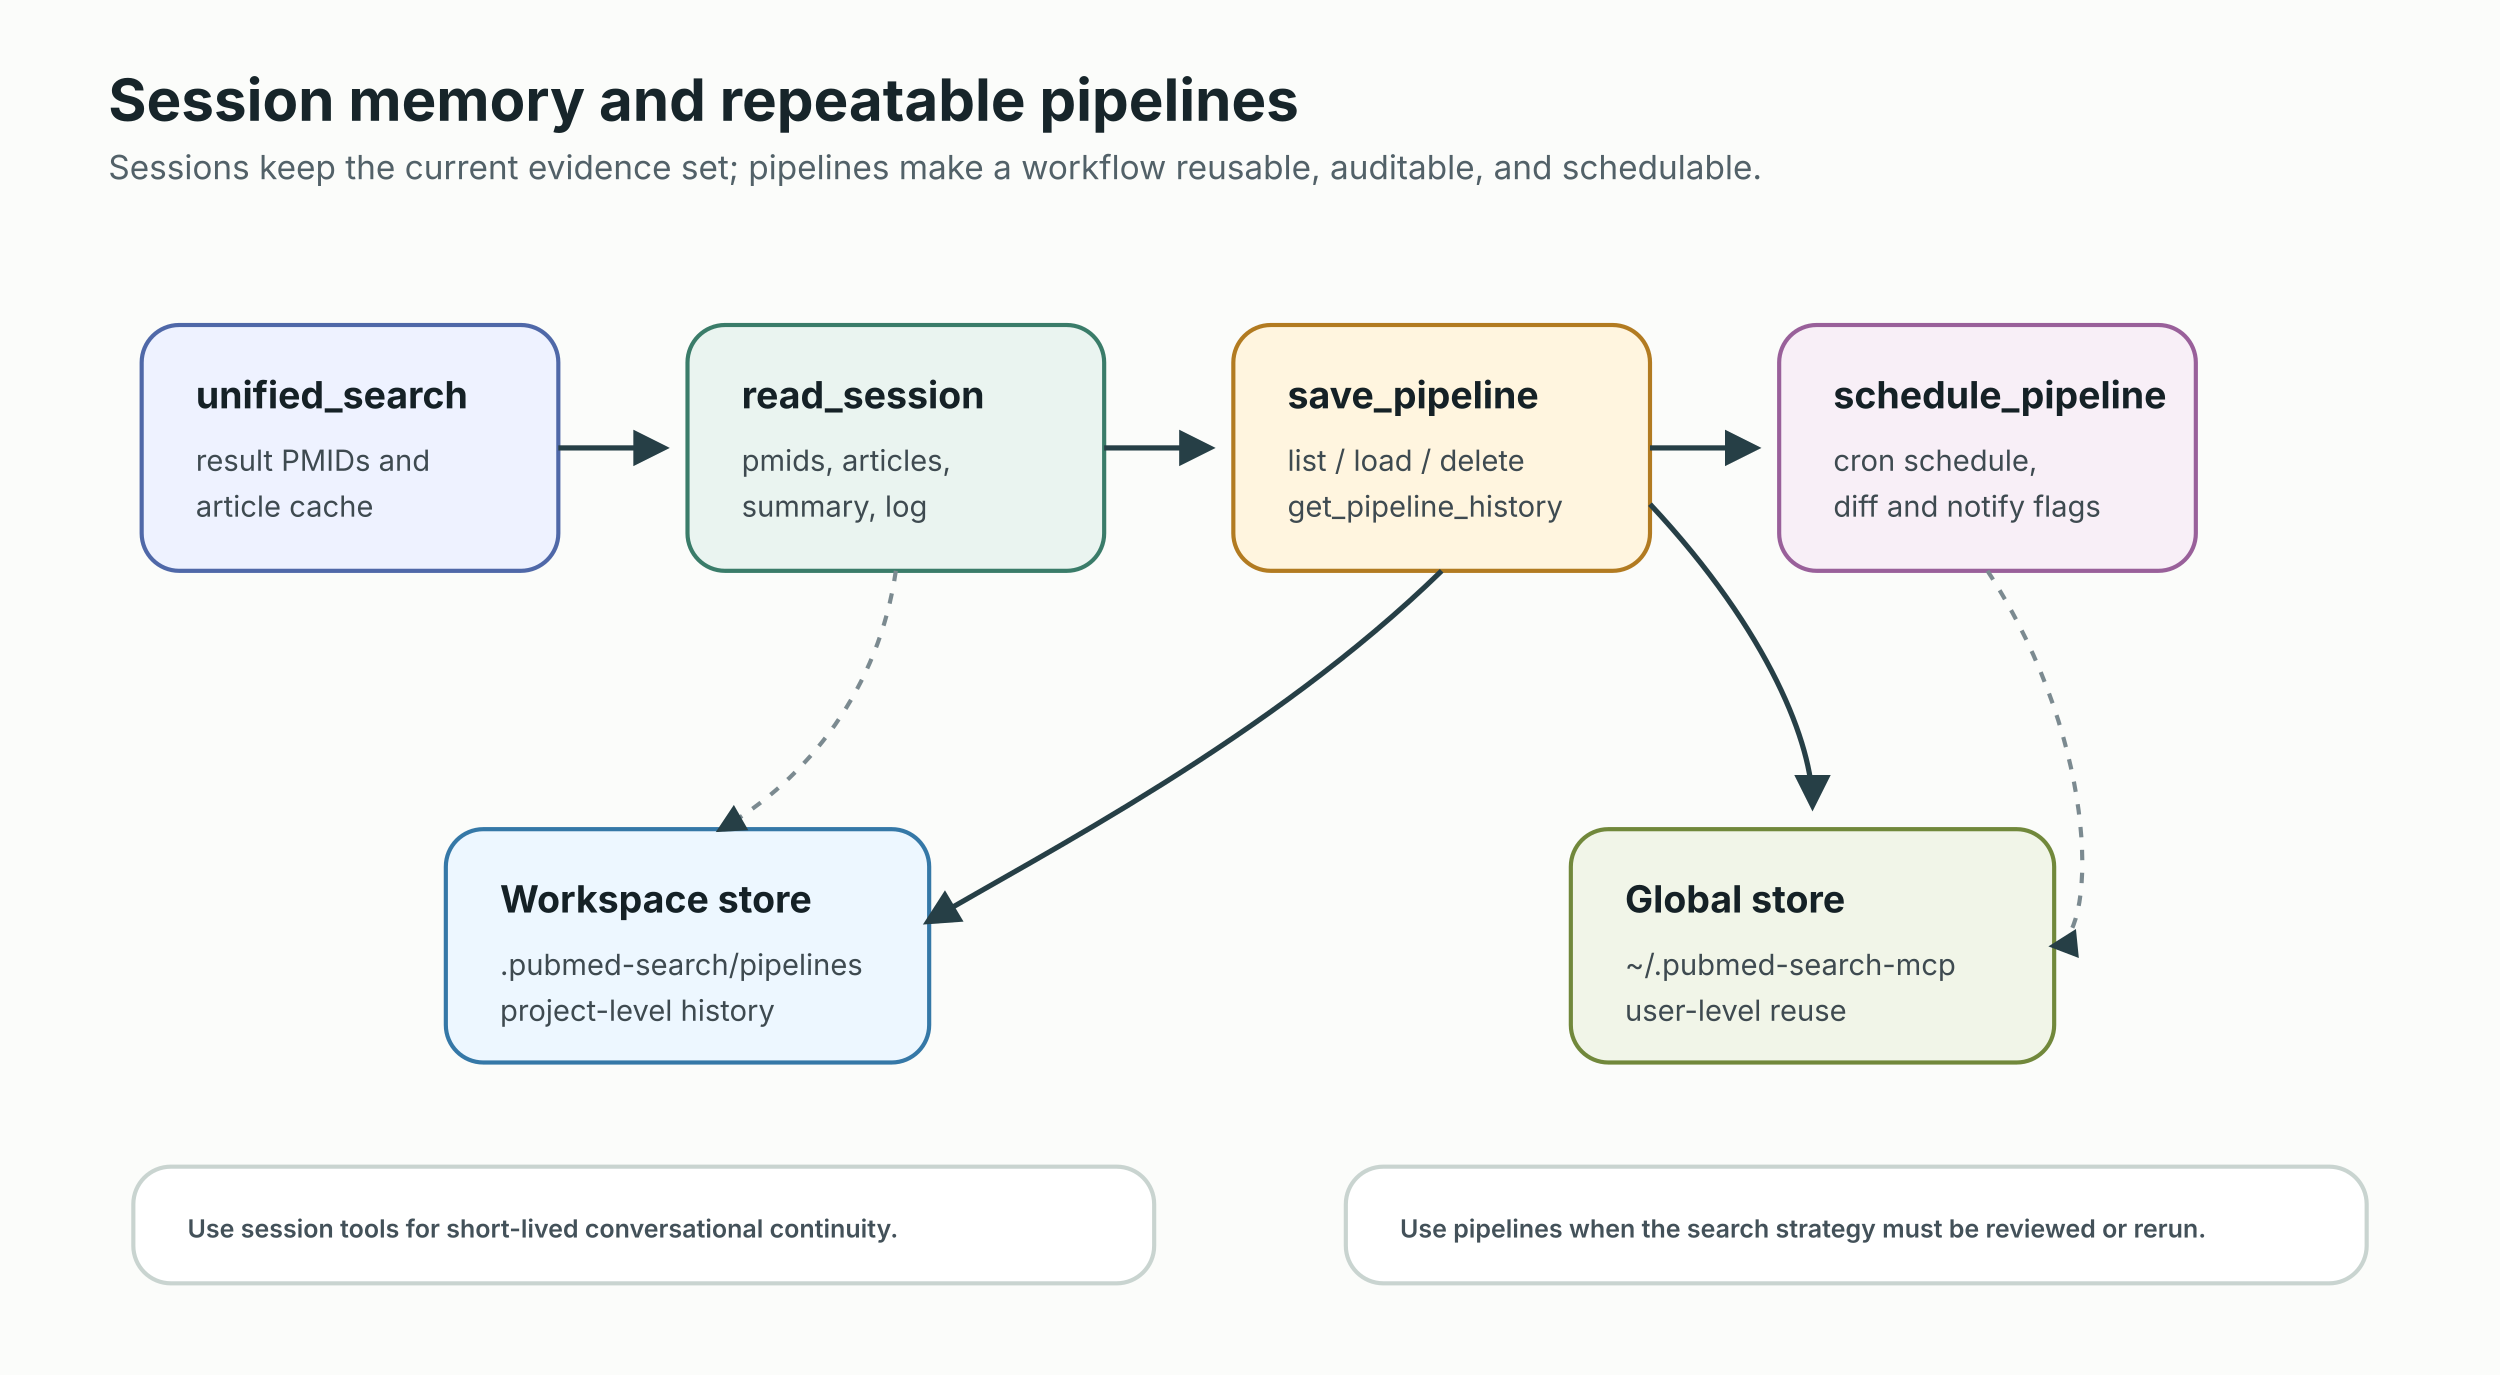
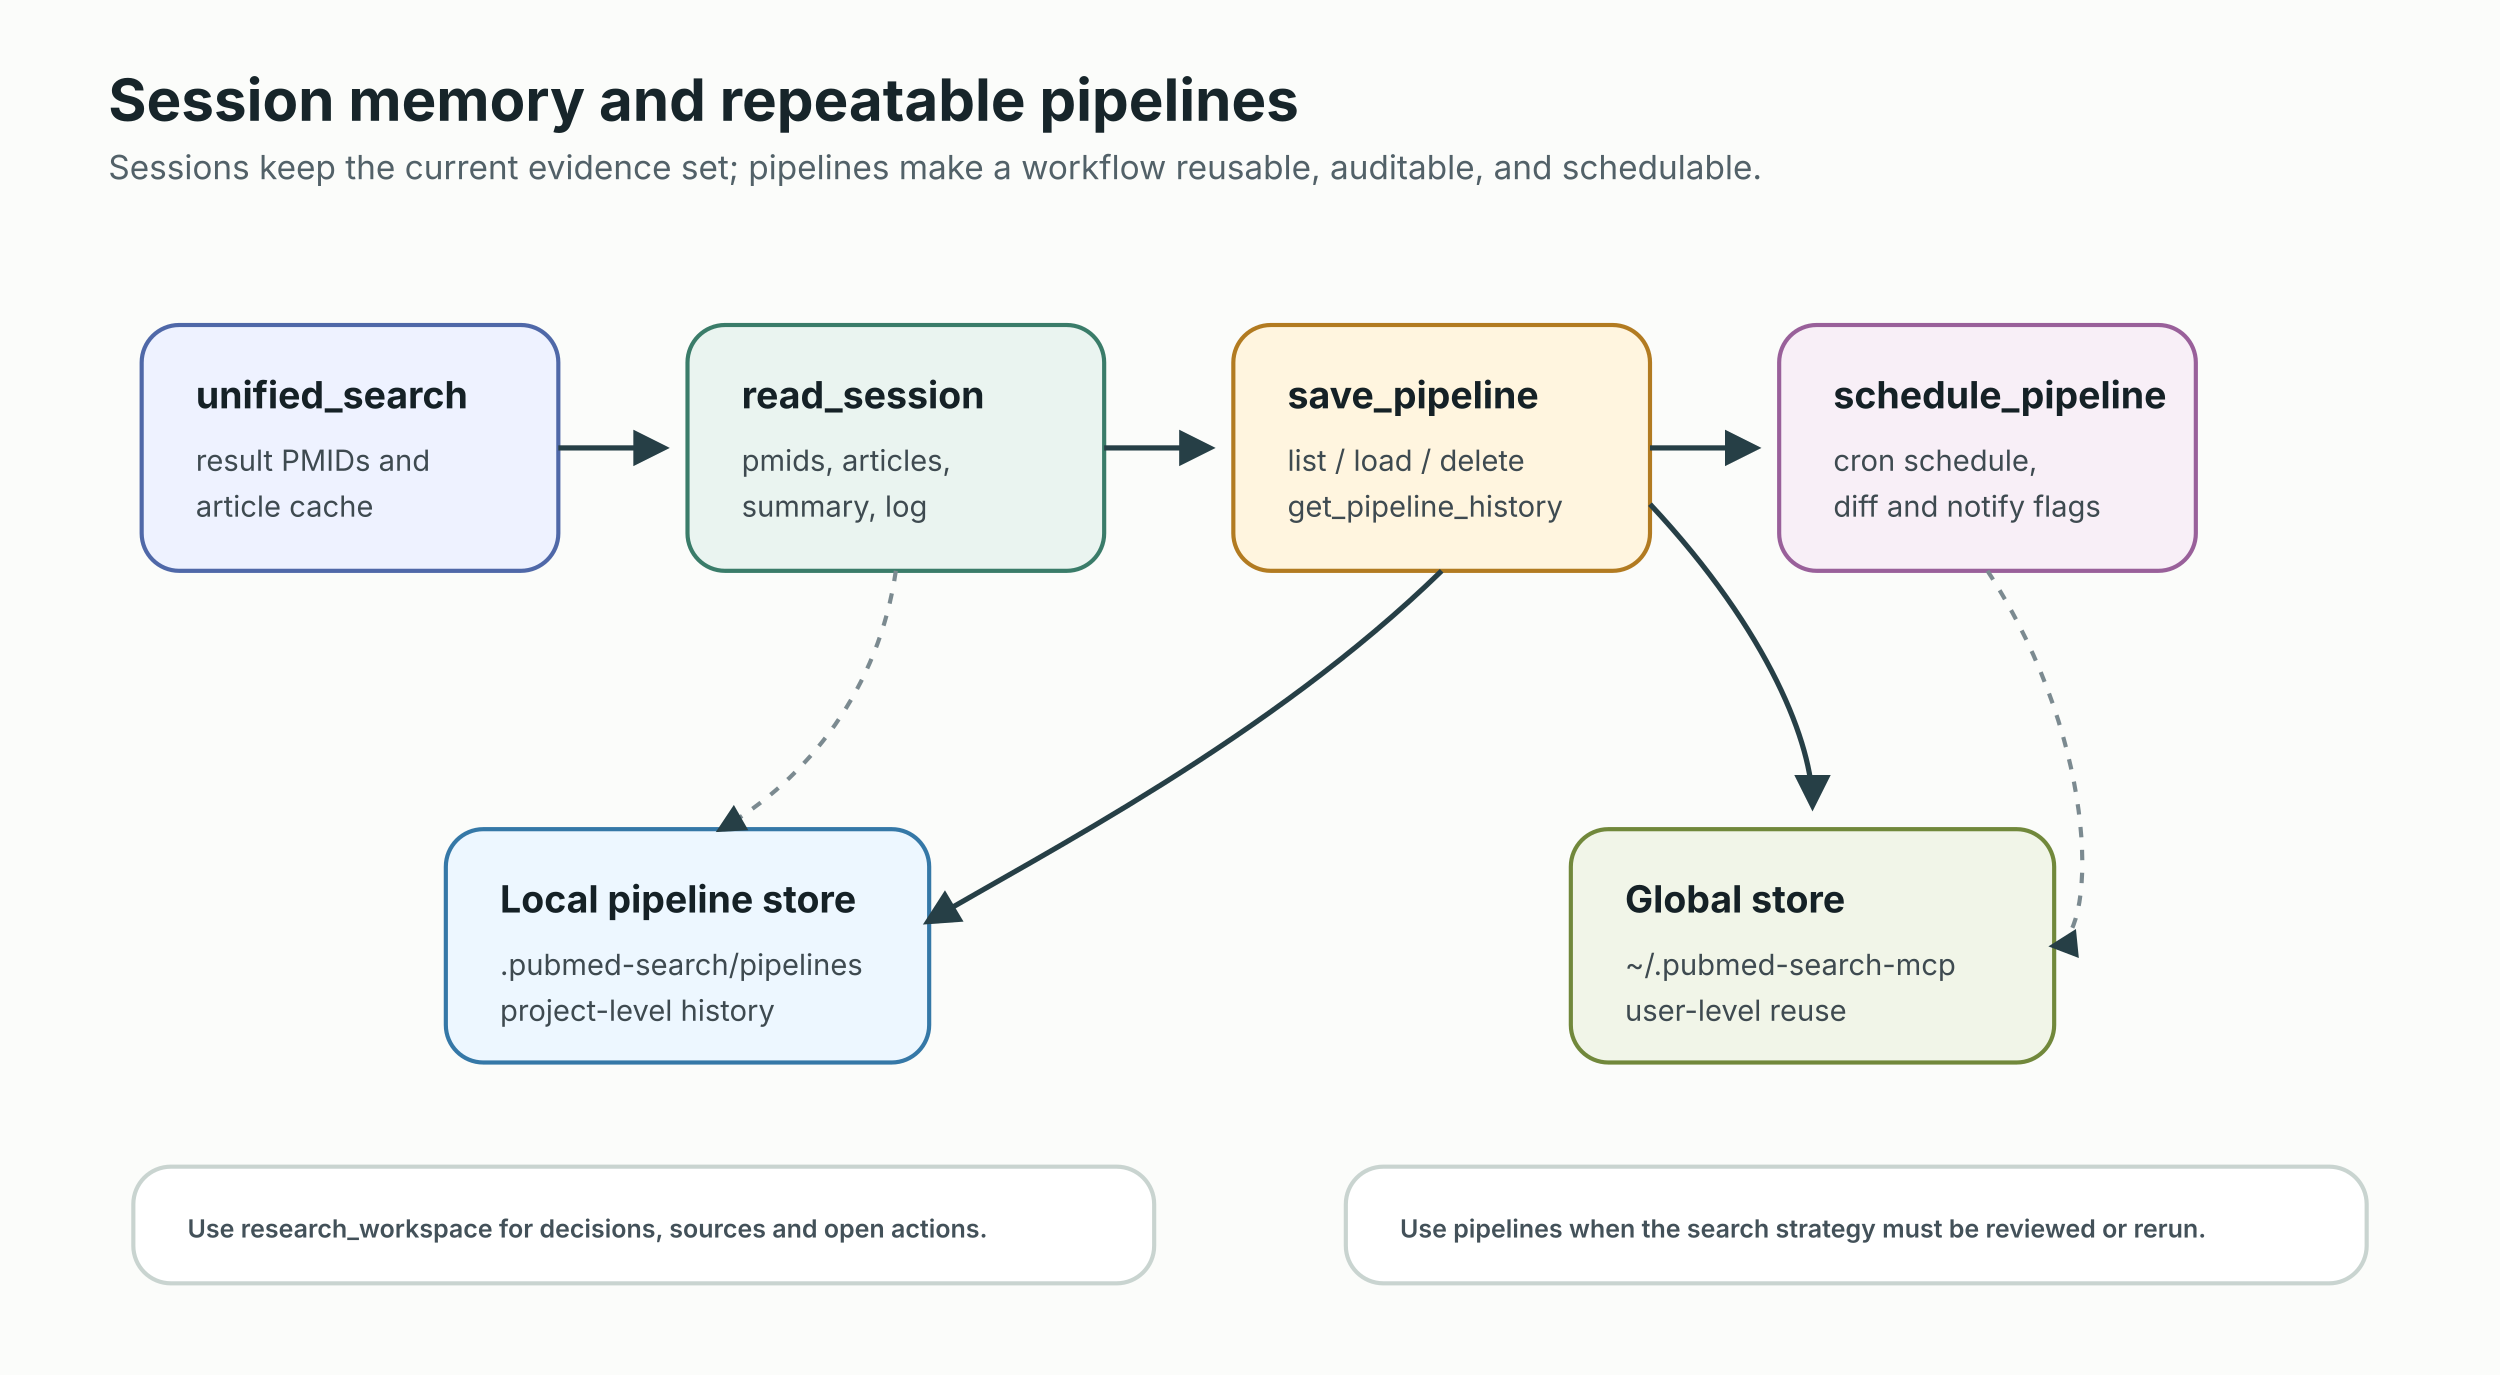
<svg xmlns="http://www.w3.org/2000/svg" width="1200" height="660" viewBox="0 0 1200 660" role="img" aria-labelledby="title desc">
  <defs>
    <marker id="arrow" viewBox="0 0 10 10" refX="8" refY="5" markerWidth="7" markerHeight="7" orient="auto-start-reverse">
      <path d="M 0 0 L 10 5 L 0 10 z" fill="#263f46" />
    </marker>
    <style>
      .bg { fill: #fbfcfa; }
      .title { font: 700 28px system-ui, -apple-system, BlinkMacSystemFont, "Segoe UI", sans-serif; fill: #17252a; }
      .subtitle { font: 400 16px system-ui, -apple-system, BlinkMacSystemFont, "Segoe UI", sans-serif; fill: #526168; }
      .box { stroke-width: 2; rx: 18; }
      .label { font: 700 18px system-ui, -apple-system, BlinkMacSystemFont, "Segoe UI", sans-serif; fill: #152126; }
      .body { font: 400 14px system-ui, -apple-system, BlinkMacSystemFont, "Segoe UI", sans-serif; fill: #3e4a50; }
      .small { font: 600 12px system-ui, -apple-system, BlinkMacSystemFont, "Segoe UI", sans-serif; fill: #435159; }
      .arrow { fill: none; stroke: #263f46; stroke-width: 2.5; marker-end: url(#arrow); }
      .soft { fill: none; stroke: #7b8a90; stroke-width: 2; stroke-dasharray: 5 6; marker-end: url(#arrow); }
    </style>
  </defs>
  <rect class="bg" width="1200" height="660" />
  <text class="title" x="52" y="58">Session memory and repeatable pipelines</text>
  <text class="subtitle" x="52" y="86">Sessions keep the current evidence set; pipelines make a workflow reusable, auditable, and schedulable.</text>
  <rect class="box" x="68" y="156" width="200" height="118" fill="#eef2ff" stroke="#4f68a8" />
  <text class="label" x="94" y="196">unified_search</text>
  <text class="body" x="94" y="226">result PMIDs and</text>
  <text class="body" x="94" y="248">article cache</text>
  <rect class="box" x="330" y="156" width="200" height="118" fill="#eaf4f0" stroke="#3a7c69" />
  <text class="label" x="356" y="196">read_session</text>
  <text class="body" x="356" y="226">pmids, articles,</text>
  <text class="body" x="356" y="248">summary, log</text>
  <rect class="box" x="592" y="156" width="200" height="118" fill="#fff5df" stroke="#b27b21" />
  <text class="label" x="618" y="196">save_pipeline</text>
  <text class="body" x="618" y="226">list / load / delete</text>
  <text class="body" x="618" y="248">get_pipeline_history</text>
  <rect class="box" x="854" y="156" width="200" height="118" fill="#f8eff7" stroke="#99609a" />
  <text class="label" x="880" y="196">schedule_pipeline</text>
  <text class="body" x="880" y="226">cron schedule,</text>
  <text class="body" x="880" y="248">diff and notify flags</text>
  <rect class="box" x="214" y="398" width="232" height="112" fill="#edf7ff" stroke="#3578a7" />
-   <text class="label" x="240" y="438">Workspace store</text>
+   <text class="label" x="240" y="438">Local pipeline store</text>
  <text class="body" x="240" y="468">.pubmed-search/pipelines</text>
  <text class="body" x="240" y="490">project-level history</text>
  <rect class="box" x="754" y="398" width="232" height="112" fill="#f1f5e8" stroke="#71883b" />
  <text class="label" x="780" y="438">Global store</text>
  <text class="body" x="780" y="468">~/.pubmed-search-mcp</text>
  <text class="body" x="780" y="490">user-level reuse</text>
  <path class="arrow" d="M 268 215 H 318" />
  <path class="arrow" d="M 530 215 H 580" />
  <path class="arrow" d="M 792 215 H 842" />
  <path class="arrow" d="M 692 274 C 610 354 500 410 446 442" />
  <path class="arrow" d="M 792 242 C 850 304 870 358 870 386" />
  <path class="soft" d="M 430 274 C 422 330 388 374 346 398" />
  <path class="soft" d="M 954 274 C 1010 360 1006 452 986 454" />
  <rect x="64" y="560" width="490" height="56" rx="18" fill="#ffffff" stroke="#c9d4d0" stroke-width="2" />
-   <text class="small" x="90" y="594">Use session tools for short-lived conversational continuity.</text>
+   <text class="small" x="90" y="594">Use research_workspace for decisions, sources and open actions.</text>
  <rect x="646" y="560" width="490" height="56" rx="18" fill="#ffffff" stroke="#c9d4d0" stroke-width="2" />
  <text class="small" x="672" y="594">Use pipelines when the search strategy must be reviewed or rerun.</text>
</svg>
